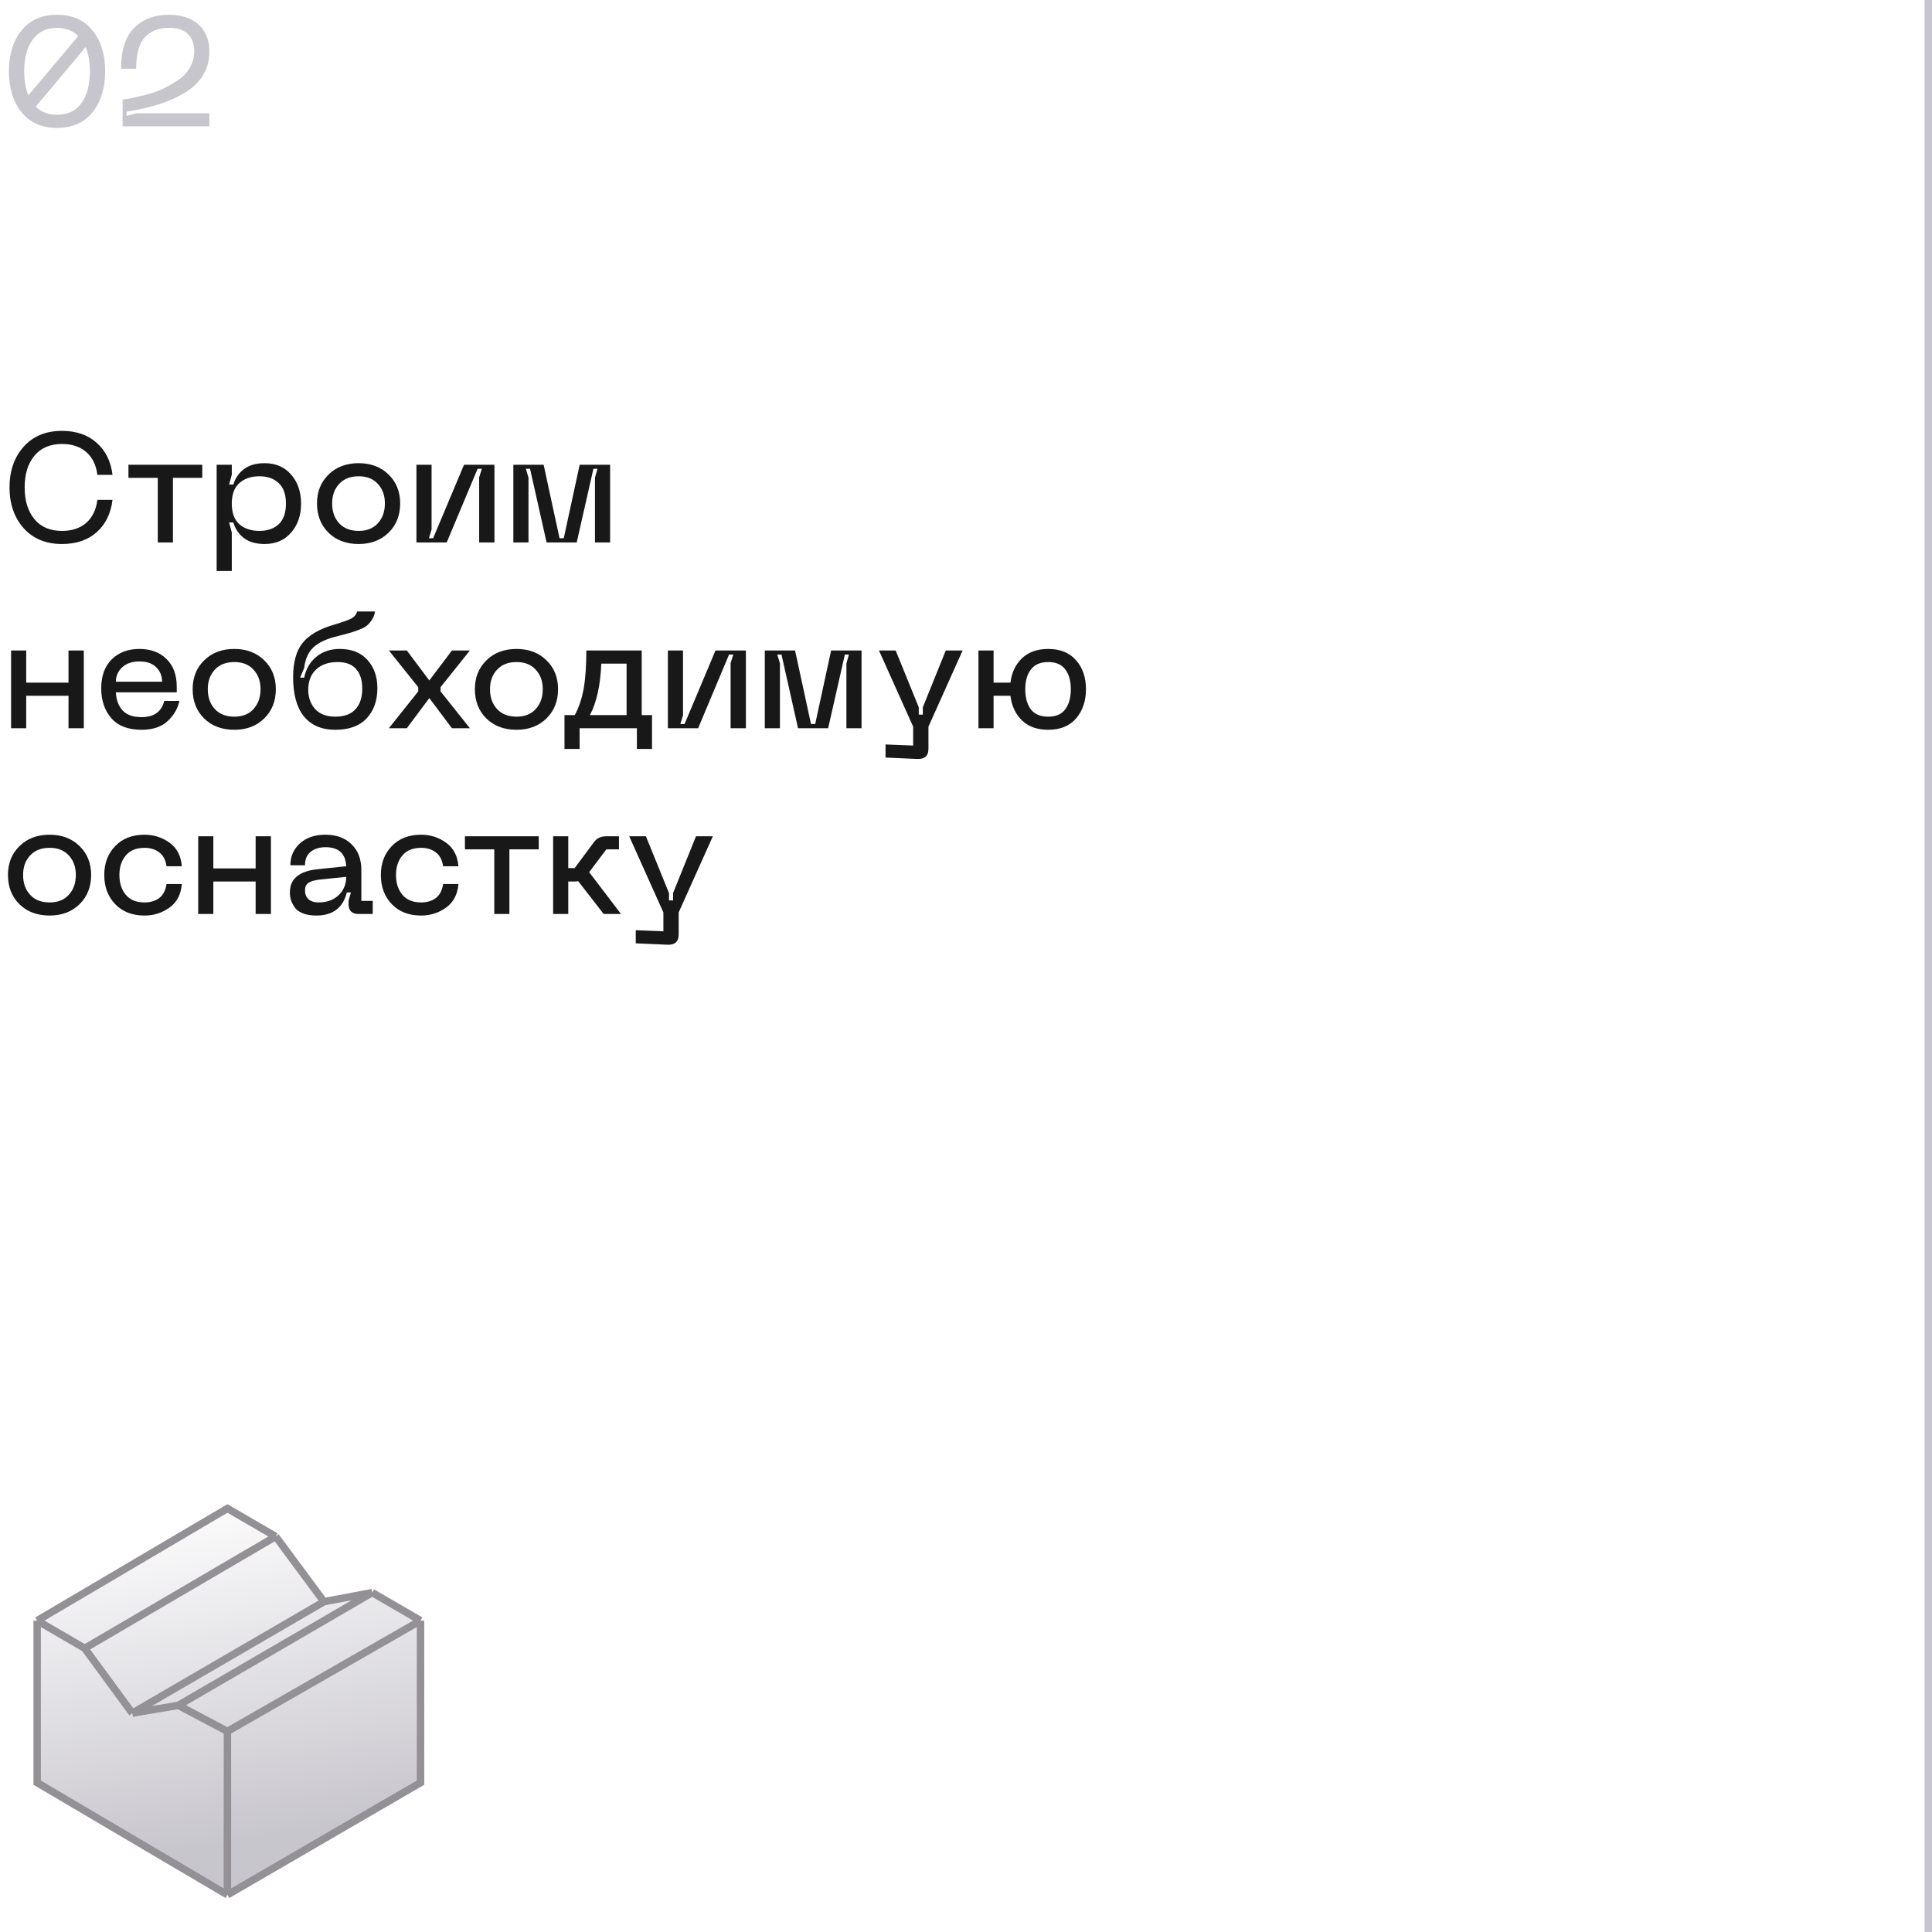
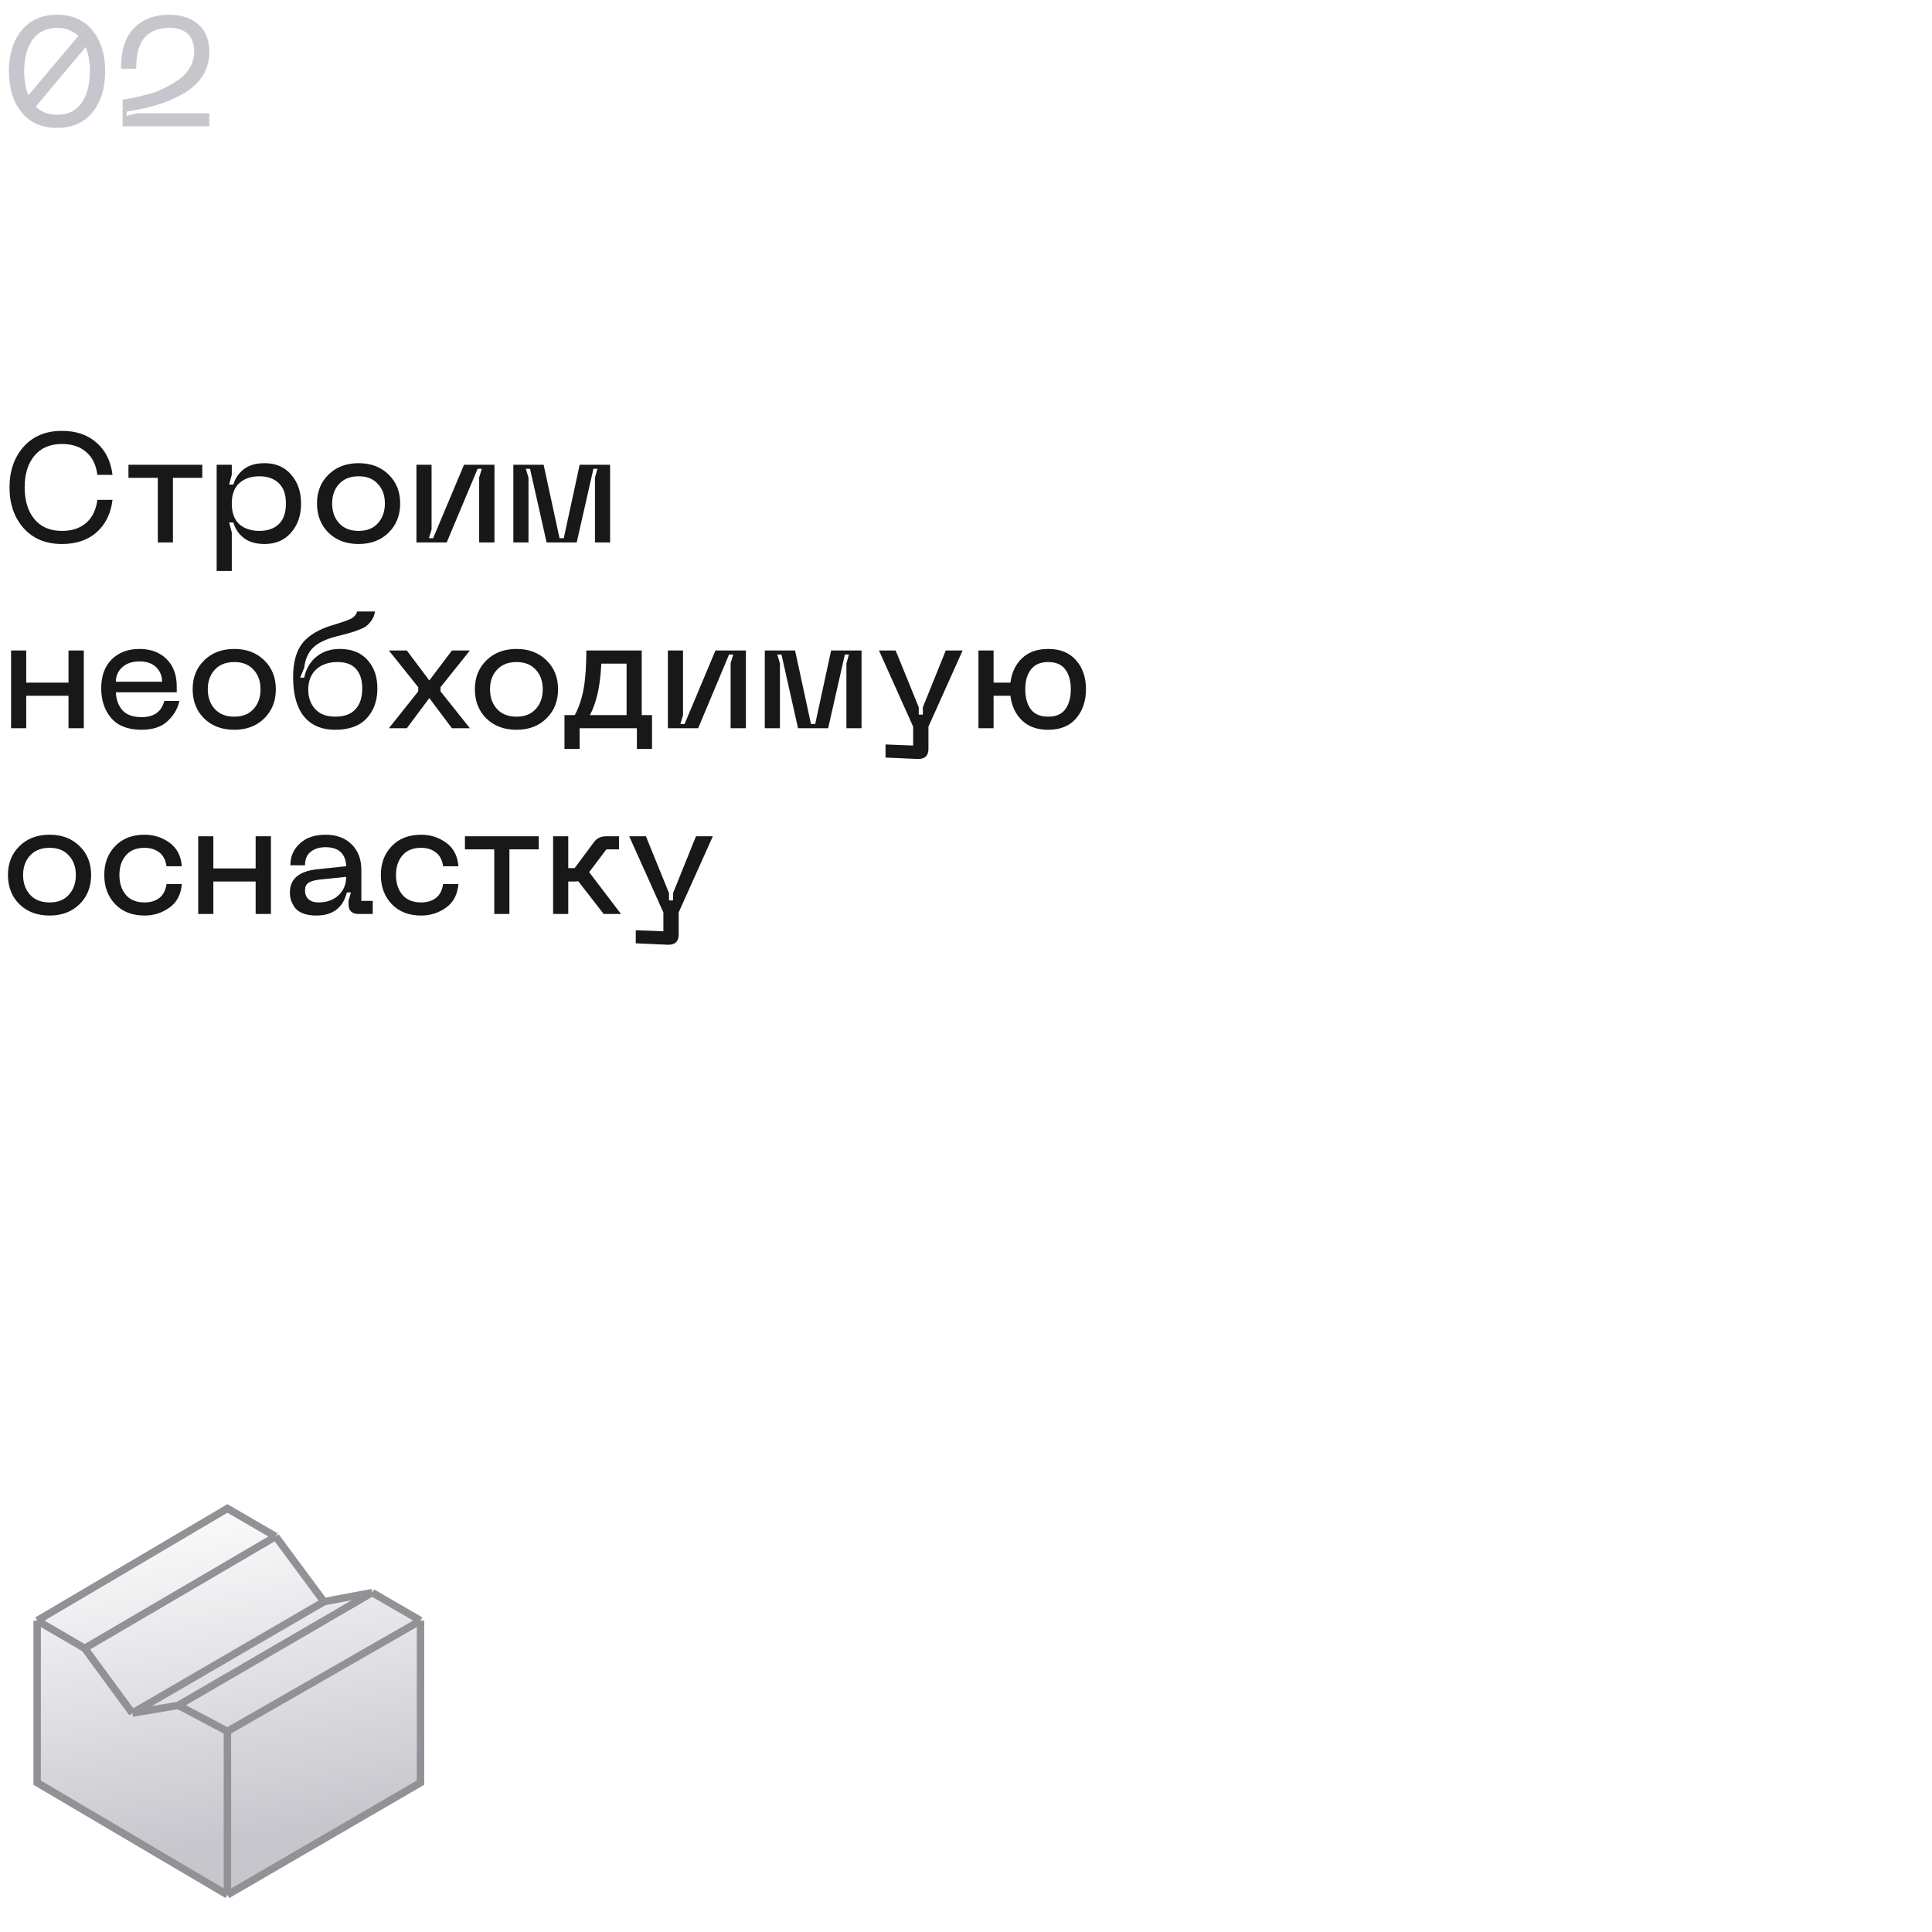
<svg xmlns="http://www.w3.org/2000/svg" width="260" height="260" viewBox="0 0 260 260" fill="none">
-   <rect x="259" width="1" height="260" fill="#C8C6CD" />
  <path d="M1.281 65.587C1.281 63.375 1.911 61.555 3.171 60.127C4.445 58.699 6.167 57.985 8.337 57.985C10.255 57.985 11.809 58.517 12.999 59.581C14.203 60.631 14.917 62.073 15.141 63.907H13.104C12.936 62.577 12.439 61.555 11.613 60.841C10.787 60.113 9.695 59.749 8.337 59.749C6.741 59.749 5.502 60.281 4.62 61.345C3.752 62.395 3.318 63.809 3.318 65.587C3.318 67.365 3.752 68.786 4.62 69.85C5.488 70.914 6.727 71.446 8.337 71.446C9.695 71.446 10.787 71.082 11.613 70.354C12.439 69.626 12.936 68.597 13.104 67.267H15.141C14.917 69.115 14.203 70.571 12.999 71.635C11.809 72.685 10.255 73.21 8.337 73.21C6.167 73.21 4.445 72.496 3.171 71.068C1.911 69.64 1.281 67.813 1.281 65.587ZM27.221 62.542V64.306H23.273V73H21.236V64.306H17.288V62.542H27.221ZM29.156 62.542H31.193V63.886L30.836 65.209H31.403C31.655 64.355 32.131 63.662 32.831 63.13C33.531 62.598 34.455 62.332 35.603 62.332C37.101 62.332 38.291 62.843 39.173 63.865C40.069 64.887 40.517 66.189 40.517 67.771C40.517 69.353 40.069 70.655 39.173 71.677C38.291 72.699 37.101 73.21 35.603 73.21C34.455 73.21 33.531 72.944 32.831 72.412C32.131 71.88 31.655 71.18 31.403 70.312H30.836L31.193 71.656V76.843H29.156V62.542ZM32.201 65.02C31.529 65.622 31.193 66.539 31.193 67.771C31.193 69.003 31.529 69.927 32.201 70.543C32.887 71.145 33.79 71.446 34.91 71.446C36.002 71.446 36.87 71.145 37.514 70.543C38.158 69.927 38.48 69.003 38.48 67.771C38.48 66.539 38.158 65.622 37.514 65.02C36.87 64.404 36.002 64.096 34.91 64.096C33.79 64.096 32.887 64.404 32.201 65.02ZM42.661 67.75C42.661 66.168 43.179 64.873 44.215 63.865C45.251 62.843 46.602 62.332 48.268 62.332C49.92 62.332 51.264 62.843 52.3 63.865C53.336 64.873 53.854 66.168 53.854 67.75C53.854 69.346 53.336 70.655 52.3 71.677C51.264 72.699 49.92 73.21 48.268 73.21C46.602 73.21 45.251 72.706 44.215 71.698C43.179 70.676 42.661 69.36 42.661 67.75ZM44.698 67.75C44.698 68.842 45.013 69.731 45.643 70.417C46.273 71.103 47.148 71.446 48.268 71.446C49.374 71.446 50.235 71.103 50.851 70.417C51.481 69.731 51.796 68.842 51.796 67.75C51.796 66.672 51.481 65.797 50.851 65.125C50.235 64.439 49.374 64.096 48.268 64.096C47.148 64.096 46.273 64.439 45.643 65.125C45.013 65.797 44.698 66.672 44.698 67.75ZM66.542 73H64.484V64.243L64.841 63.088H64.274L60.116 73H56.042V62.542H58.079V71.257L57.722 72.433H58.289L62.447 62.542H66.542V73ZM69.085 73V62.542H73.159L75.301 72.433H75.868L78.01 62.542H82.105V73H80.068V64.285L80.404 63.088H79.858L77.611 73H73.558L71.332 63.088H70.765L71.122 64.285V73H69.085ZM9.219 87.542H11.277V98H9.219V93.632H3.528V98H1.491V87.542H3.528V91.868H9.219V87.542ZM13.622 92.624C13.622 90.972 14.091 89.677 15.029 88.739C15.981 87.801 17.227 87.332 18.767 87.332C20.293 87.332 21.511 87.787 22.421 88.697C23.331 89.593 23.786 90.832 23.786 92.414V93.17H15.596C15.638 94.164 15.932 94.969 16.478 95.585C17.038 96.201 17.892 96.509 19.04 96.509C20.72 96.509 21.742 95.781 22.106 94.325H24.143C23.933 95.333 23.408 96.236 22.568 97.034C21.742 97.818 20.566 98.21 19.04 98.21C17.234 98.21 15.876 97.685 14.966 96.635C14.07 95.585 13.622 94.248 13.622 92.624ZM15.596 91.742H21.812C21.812 90.958 21.546 90.307 21.014 89.789C20.496 89.271 19.747 89.012 18.767 89.012C17.787 89.012 17.01 89.278 16.436 89.81C15.876 90.328 15.596 90.972 15.596 91.742ZM25.927 92.75C25.927 91.168 26.445 89.873 27.48 88.865C28.517 87.843 29.867 87.332 31.534 87.332C33.185 87.332 34.529 87.843 35.566 88.865C36.602 89.873 37.12 91.168 37.12 92.75C37.12 94.346 36.602 95.655 35.566 96.677C34.529 97.699 33.185 98.21 31.534 98.21C29.867 98.21 28.517 97.706 27.48 96.698C26.445 95.676 25.927 94.36 25.927 92.75ZM27.963 92.75C27.963 93.842 28.279 94.731 28.909 95.417C29.538 96.103 30.413 96.446 31.534 96.446C32.639 96.446 33.501 96.103 34.117 95.417C34.746 94.731 35.062 93.842 35.062 92.75C35.062 91.672 34.746 90.797 34.117 90.125C33.501 89.439 32.639 89.096 31.534 89.096C30.413 89.096 29.538 89.439 28.909 90.125C28.279 90.797 27.963 91.672 27.963 92.75ZM39.446 91.133C39.446 89.103 39.88 87.556 40.748 86.492C41.63 85.428 43.023 84.623 44.927 84.077C46.145 83.713 46.943 83.426 47.321 83.216C47.713 82.992 47.958 82.684 48.056 82.292H50.471C50.401 82.726 50.254 83.111 50.03 83.447C49.806 83.769 49.575 84.028 49.337 84.224C49.113 84.406 48.735 84.595 48.203 84.791C47.685 84.987 47.265 85.127 46.943 85.211C46.635 85.295 46.103 85.435 45.347 85.631C43.919 85.981 42.862 86.478 42.176 87.122C41.49 87.766 41.077 88.683 40.937 89.873L40.391 91.196H40.937C41.175 90.02 41.721 89.082 42.575 88.382C43.429 87.682 44.479 87.332 45.725 87.332C47.321 87.332 48.56 87.822 49.442 88.802C50.338 89.782 50.786 91.056 50.786 92.624C50.786 94.304 50.303 95.655 49.337 96.677C48.385 97.699 46.978 98.21 45.116 98.21C43.282 98.21 41.875 97.608 40.895 96.404C39.929 95.2 39.446 93.443 39.446 91.133ZM41.483 92.834C41.483 93.856 41.791 94.717 42.407 95.417C43.037 96.103 43.94 96.446 45.116 96.446C46.32 96.446 47.223 96.117 47.825 95.459C48.441 94.801 48.749 93.87 48.749 92.666C48.749 91.532 48.476 90.657 47.93 90.041C47.384 89.411 46.551 89.096 45.431 89.096C44.213 89.096 43.247 89.432 42.533 90.104C41.833 90.762 41.483 91.672 41.483 92.834ZM52.336 98L56.284 93.044V92.477L52.336 87.542H54.751L57.775 91.574L60.82 87.542H63.235L59.287 92.477V93.044L63.235 98H60.82L57.775 93.947L54.751 98H52.336ZM63.907 92.75C63.907 91.168 64.425 89.873 65.461 88.865C66.497 87.843 67.848 87.332 69.514 87.332C71.166 87.332 72.51 87.843 73.546 88.865C74.582 89.873 75.1 91.168 75.1 92.75C75.1 94.346 74.582 95.655 73.546 96.677C72.51 97.699 71.166 98.21 69.514 98.21C67.848 98.21 66.497 97.706 65.461 96.698C64.425 95.676 63.907 94.36 63.907 92.75ZM65.944 92.75C65.944 93.842 66.259 94.731 66.889 95.417C67.519 96.103 68.394 96.446 69.514 96.446C70.62 96.446 71.481 96.103 72.097 95.417C72.727 94.731 73.042 93.842 73.042 92.75C73.042 91.672 72.727 90.797 72.097 90.125C71.481 89.439 70.62 89.096 69.514 89.096C68.394 89.096 67.519 89.439 66.889 90.125C66.259 90.797 65.944 91.672 65.944 92.75ZM87.746 96.236V100.793H85.71V98H78.002V100.793H75.966V96.236H77.352C77.912 95.186 78.311 93.996 78.549 92.666C78.787 91.322 78.906 89.614 78.906 87.542H86.361V96.236H87.746ZM79.388 96.236H84.323V89.306H80.921C80.796 92.246 80.284 94.556 79.388 96.236ZM100.38 98H98.322V89.243L98.679 88.088H98.112L93.954 98H89.88V87.542H91.917V96.257L91.56 97.433H92.127L96.285 87.542H100.38V98ZM102.923 98V87.542H106.997L109.139 97.433H109.706L111.848 87.542H115.943V98H113.906V89.285L114.242 88.088H113.696L111.449 98H107.396L105.17 88.088H104.603L104.96 89.285V98H102.923ZM127.277 87.542H129.545L124.946 97.79V100.772C124.946 101.724 124.442 102.179 123.434 102.137L119.171 101.948V100.184L122.888 100.331V97.79L118.289 87.542H120.536L123.644 95.186V96.173H124.19V95.186L127.277 87.542ZM141.062 87.332C142.686 87.332 143.939 87.843 144.821 88.865C145.703 89.873 146.144 91.168 146.144 92.75C146.144 94.332 145.703 95.641 144.821 96.677C143.939 97.699 142.686 98.21 141.062 98.21C139.578 98.21 138.402 97.79 137.534 96.95C136.666 96.11 136.148 95.004 135.98 93.632H133.712V98H131.675V87.542H133.712V91.868H135.98C136.148 90.51 136.666 89.418 137.534 88.592C138.402 87.752 139.578 87.332 141.062 87.332ZM141.062 96.446C142.112 96.446 142.882 96.11 143.372 95.438C143.862 94.766 144.107 93.87 144.107 92.75C144.107 91.644 143.862 90.762 143.372 90.104C142.882 89.432 142.112 89.096 141.062 89.096C140.012 89.096 139.235 89.432 138.731 90.104C138.227 90.762 137.975 91.644 137.975 92.75C137.975 93.87 138.22 94.766 138.71 95.438C139.214 96.11 139.998 96.446 141.062 96.446ZM1.071 117.75C1.071 116.168 1.589 114.873 2.625 113.865C3.661 112.843 5.012 112.332 6.678 112.332C8.33 112.332 9.674 112.843 10.71 113.865C11.746 114.873 12.264 116.168 12.264 117.75C12.264 119.346 11.746 120.655 10.71 121.677C9.674 122.699 8.33 123.21 6.678 123.21C5.012 123.21 3.661 122.706 2.625 121.698C1.589 120.676 1.071 119.36 1.071 117.75ZM3.108 117.75C3.108 118.842 3.423 119.731 4.053 120.417C4.683 121.103 5.558 121.446 6.678 121.446C7.784 121.446 8.645 121.103 9.261 120.417C9.891 119.731 10.206 118.842 10.206 117.75C10.206 116.672 9.891 115.797 9.261 115.125C8.645 114.439 7.784 114.096 6.678 114.096C5.558 114.096 4.683 114.439 4.053 115.125C3.423 115.797 3.108 116.672 3.108 117.75ZM14.032 117.75C14.032 116.168 14.522 114.873 15.502 113.865C16.482 112.843 17.798 112.332 19.45 112.332C20.696 112.332 21.816 112.689 22.81 113.403C23.804 114.117 24.357 115.174 24.469 116.574H22.411C22.285 115.72 21.956 115.097 21.424 114.705C20.892 114.299 20.234 114.096 19.45 114.096C18.344 114.096 17.504 114.439 16.93 115.125C16.356 115.797 16.069 116.672 16.069 117.75C16.069 118.842 16.356 119.731 16.93 120.417C17.504 121.103 18.344 121.446 19.45 121.446C20.234 121.446 20.892 121.25 21.424 120.858C21.956 120.452 22.285 119.822 22.411 118.968H24.469C24.357 120.368 23.804 121.425 22.81 122.139C21.816 122.853 20.696 123.21 19.45 123.21C17.798 123.21 16.482 122.699 15.502 121.677C14.522 120.655 14.032 119.346 14.032 117.75ZM34.403 112.542H36.461V123H34.403V118.632H28.712V123H26.675V112.542H28.712V116.868H34.403V112.542ZM39.011 120.102C39.011 118.31 40.2 117.274 42.581 116.994L46.592 116.574C46.508 114.866 45.577 114.012 43.798 114.012C43.001 114.012 42.343 114.215 41.825 114.621C41.306 115.013 41.047 115.622 41.047 116.448H39.074C39.074 115.272 39.501 114.292 40.355 113.508C41.209 112.724 42.356 112.332 43.798 112.332C45.269 112.332 46.438 112.759 47.306 113.613C48.188 114.467 48.629 115.622 48.629 117.078V121.236H50.161V123H48.209C47.803 123 47.48 122.888 47.242 122.664C47.019 122.44 46.907 122.118 46.907 121.698V121.215L47.221 120.102H46.675C46.157 122.174 44.785 123.21 42.559 123.21C41.831 123.21 41.215 123.105 40.712 122.895C40.208 122.685 39.843 122.405 39.62 122.055C39.395 121.705 39.234 121.376 39.136 121.068C39.053 120.76 39.011 120.438 39.011 120.102ZM41.047 119.808C41.047 120.34 41.209 120.746 41.531 121.026C41.867 121.306 42.307 121.446 42.853 121.446C43.974 121.446 44.877 121.124 45.562 120.48C46.248 119.822 46.592 118.996 46.592 118.002L42.938 118.38C42.279 118.464 41.797 118.611 41.489 118.821C41.194 119.031 41.047 119.36 41.047 119.808ZM51.254 117.75C51.254 116.168 51.744 114.873 52.724 113.865C53.704 112.843 55.02 112.332 56.672 112.332C57.918 112.332 59.038 112.689 60.032 113.403C61.026 114.117 61.579 115.174 61.691 116.574H59.633C59.507 115.72 59.178 115.097 58.646 114.705C58.114 114.299 57.456 114.096 56.672 114.096C55.566 114.096 54.726 114.439 54.152 115.125C53.578 115.797 53.291 116.672 53.291 117.75C53.291 118.842 53.578 119.731 54.152 120.417C54.726 121.103 55.566 121.446 56.672 121.446C57.456 121.446 58.114 121.25 58.646 120.858C59.178 120.452 59.507 119.822 59.633 118.968H61.691C61.579 120.368 61.026 121.425 60.032 122.139C59.038 122.853 57.918 123.21 56.672 123.21C55.02 123.21 53.704 122.699 52.724 121.677C51.744 120.655 51.254 119.346 51.254 117.75ZM72.502 112.542V114.306H68.554V123H66.517V114.306H62.569V112.542H72.502ZM83.572 123H81.241L77.818 118.59C77.594 118.618 77.412 118.632 77.272 118.632H76.474V123H74.437V112.542H76.474V116.826H77.335L79.939 113.319C80.317 112.801 80.87 112.542 81.598 112.542H83.299V114.306H81.598L79.288 117.372L83.572 123ZM93.664 112.542H95.932L91.333 122.79V125.772C91.333 126.724 90.829 127.179 89.821 127.137L85.558 126.948V125.184L89.275 125.331V122.79L84.676 112.542H86.923L90.031 120.186V121.173H90.577V120.186L93.664 112.542Z" fill="#181818" />
  <path d="M7.686 1.985C9.73 1.985 11.319 2.692 12.453 4.106C13.587 5.506 14.154 7.333 14.154 9.587C14.154 11.855 13.587 13.696 12.453 15.11C11.319 16.51 9.73 17.21 7.686 17.21C5.628 17.21 4.032 16.51 2.898 15.11C1.764 13.696 1.197 11.855 1.197 9.587C1.197 7.333 1.764 5.506 2.898 4.106C4.032 2.692 5.628 1.985 7.686 1.985ZM7.686 3.749C6.258 3.749 5.159 4.281 4.389 5.345C3.633 6.395 3.255 7.809 3.255 9.587C3.255 10.833 3.444 11.911 3.822 12.821L10.542 4.841C9.786 4.113 8.834 3.749 7.686 3.749ZM7.686 15.446C9.114 15.446 10.206 14.921 10.962 13.871C11.718 12.807 12.096 11.379 12.096 9.587C12.096 8.313 11.907 7.228 11.529 6.332L4.809 14.354C5.565 15.082 6.524 15.446 7.686 15.446ZM16.288 9.251C16.288 6.759 16.876 4.925 18.052 3.749C19.242 2.573 20.81 1.985 22.756 1.985C24.408 1.985 25.724 2.419 26.704 3.287C27.684 4.155 28.174 5.38 28.174 6.962C28.174 8.138 27.894 9.188 27.334 10.112C26.774 11.022 25.976 11.799 24.94 12.443C23.904 13.073 22.742 13.598 21.454 14.018C20.166 14.424 18.696 14.76 17.044 15.026V15.593L18.451 15.236H28.174V17H16.498V13.409C16.904 13.353 17.324 13.283 17.758 13.199C18.192 13.101 18.822 12.954 19.648 12.758C20.474 12.548 21.23 12.282 21.916 11.96C22.602 11.624 23.281 11.232 23.953 10.784C24.625 10.336 25.157 9.776 25.549 9.104C25.941 8.432 26.137 7.704 26.137 6.92C26.137 5.898 25.85 5.114 25.276 4.568C24.716 4.022 23.89 3.749 22.798 3.749C21.37 3.749 20.264 4.176 19.48 5.03C18.71 5.884 18.325 7.291 18.325 9.251H16.288Z" fill="#C8C6CD" />
  <path d="M5 239.904V218.096L30.605 203L37.102 206.774L43.599 215.548L50.096 214.322L56.592 218.096V239.904L30.605 255L5 239.904Z" fill="url(#paint0_linear_635_737)" />
  <path d="M5 218.096V239.904L30.605 255M5 218.096L30.605 203L37.102 206.774M5 218.096L11.401 221.822M30.605 255V233M30.605 255L56.592 239.904V218.096M30.605 233L56.592 218.096M30.605 233L24 229.5M56.592 218.096L50.096 214.322M17.802 230.548L24 229.5M17.802 230.548L11.401 221.822M17.802 230.548L43.599 215.548M43.599 215.548L37.102 206.774M43.599 215.548L50.096 214.322M24 229.5L50.096 214.322M11.401 221.822L37.102 206.774" stroke="#939195" />
  <defs>
    <linearGradient id="paint0_linear_635_737" x1="60.223" y1="245.828" x2="51.476" y2="194.241" gradientUnits="userSpaceOnUse">
      <stop offset="0.051" stop-color="#C8C6CD" />
      <stop offset="0.969" stop-color="#C8C6CD" stop-opacity="0" />
    </linearGradient>
  </defs>
</svg>
